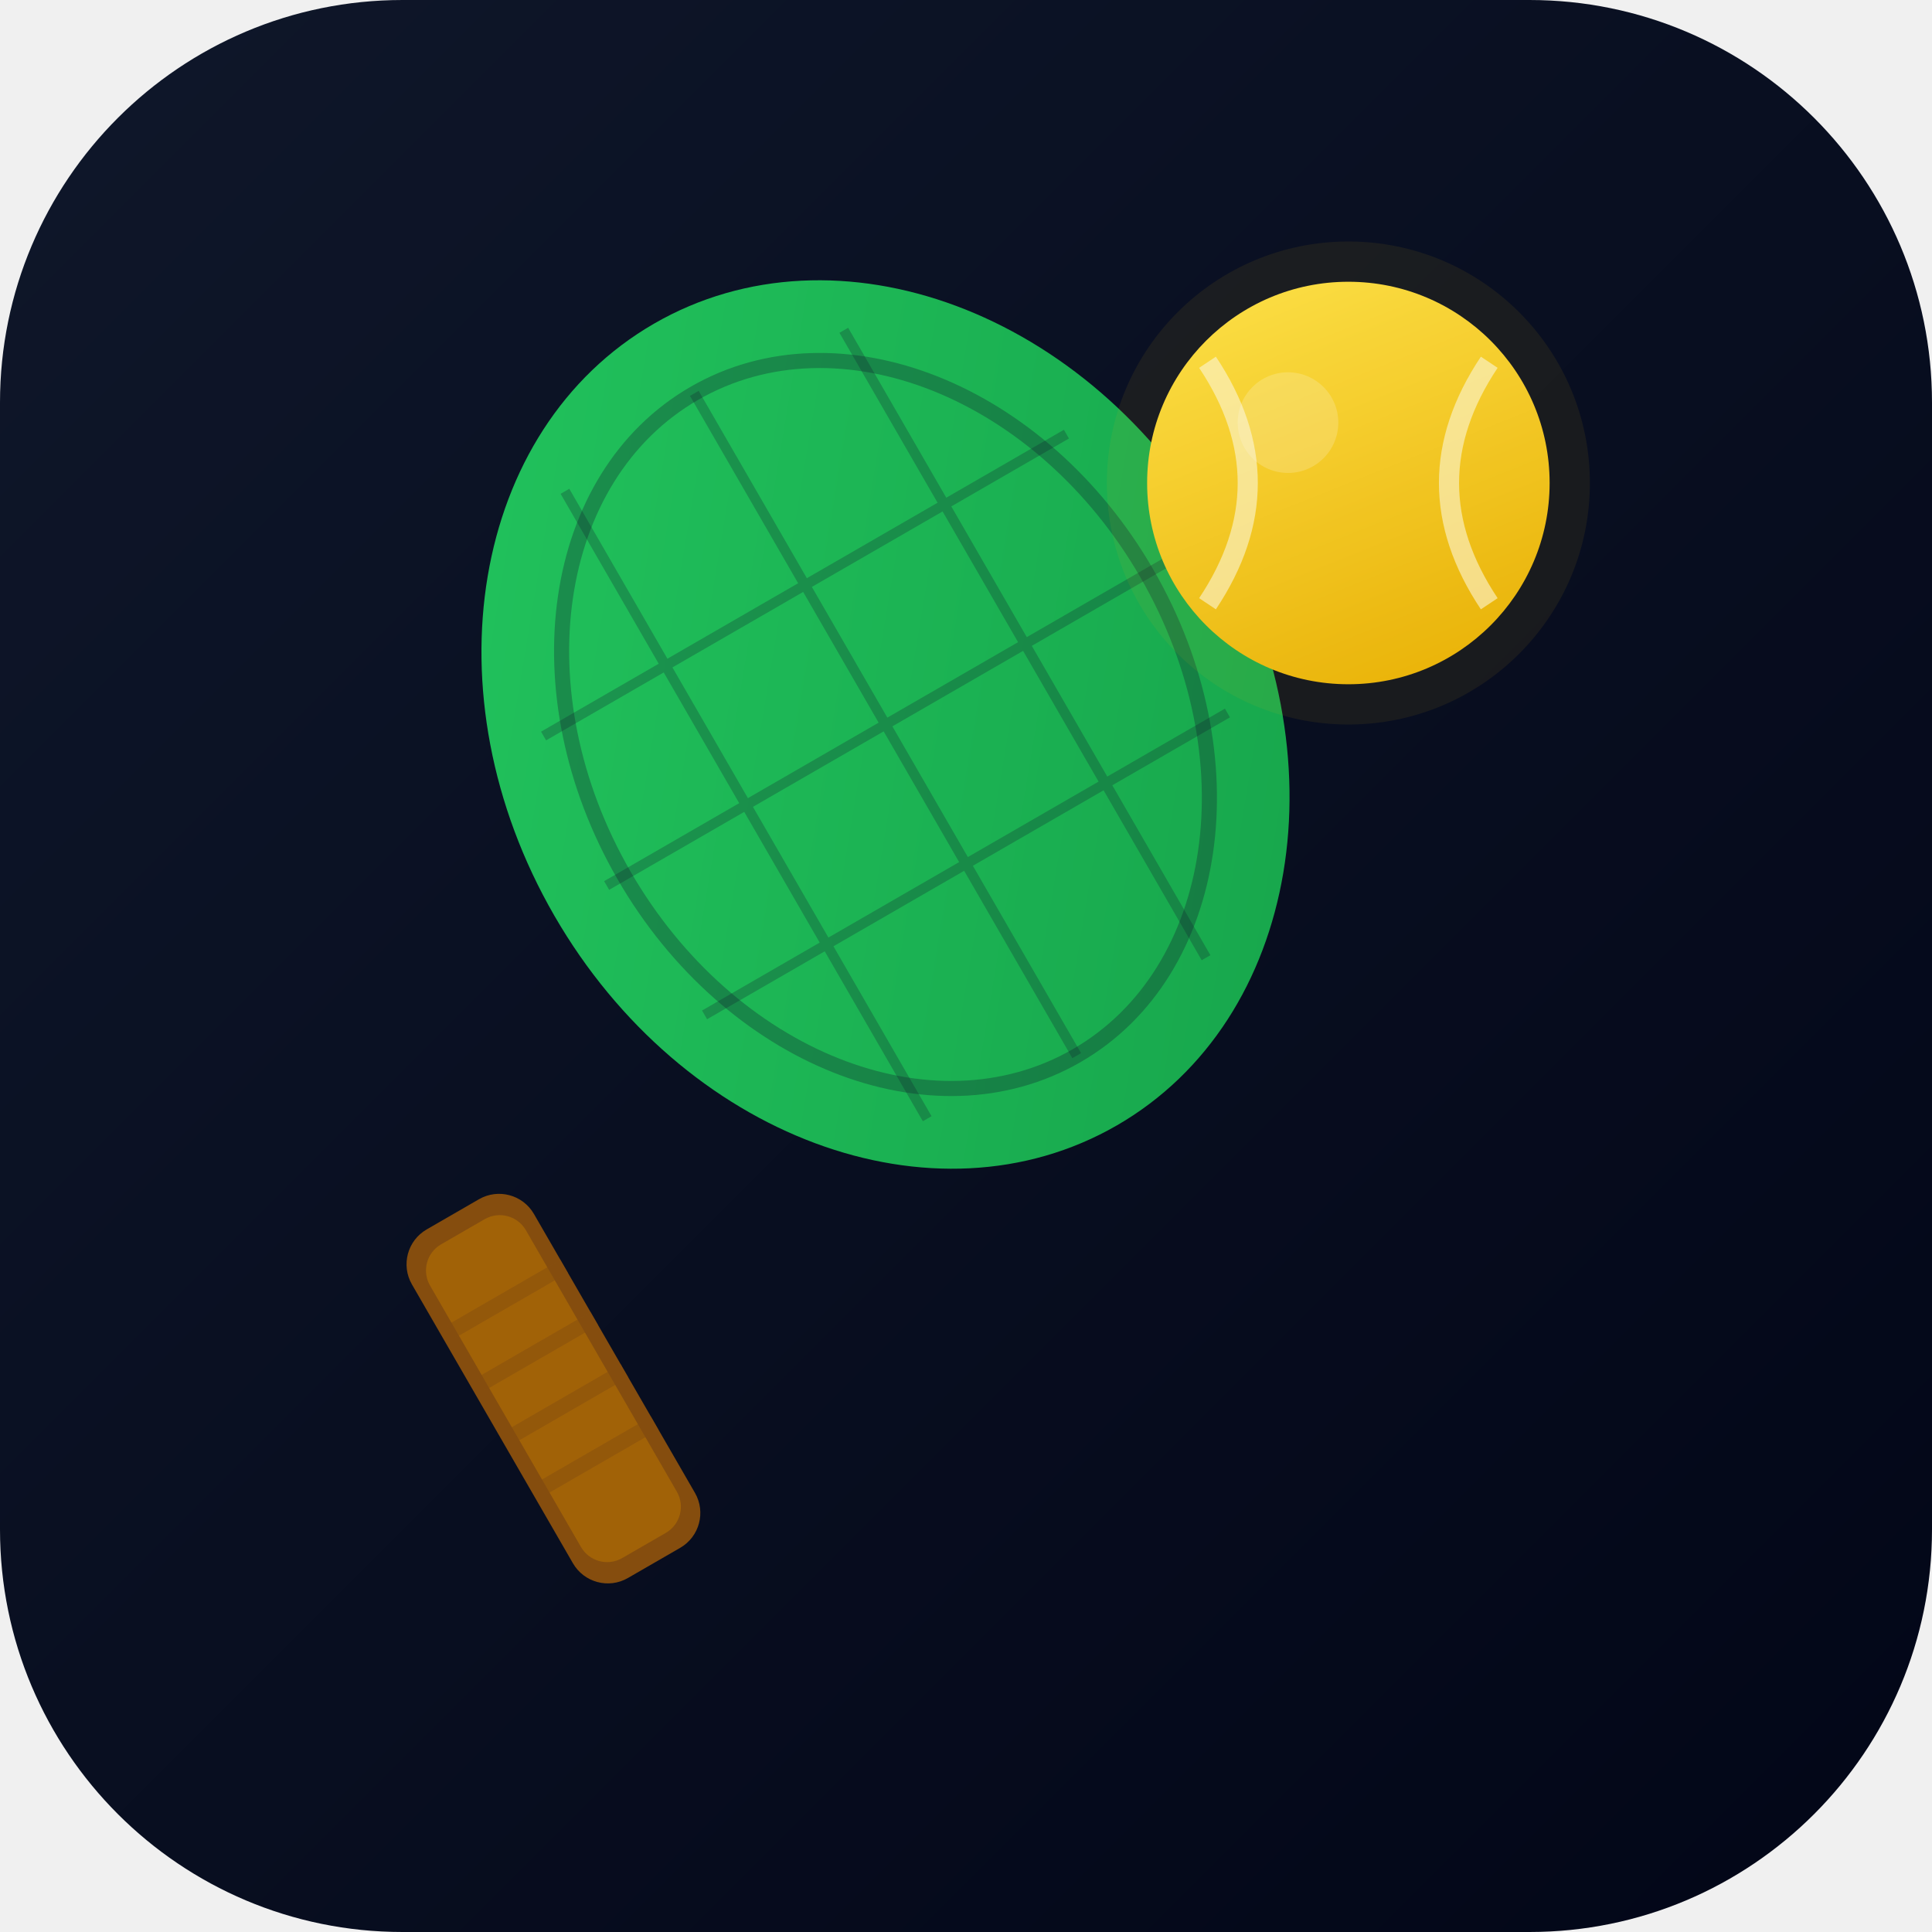
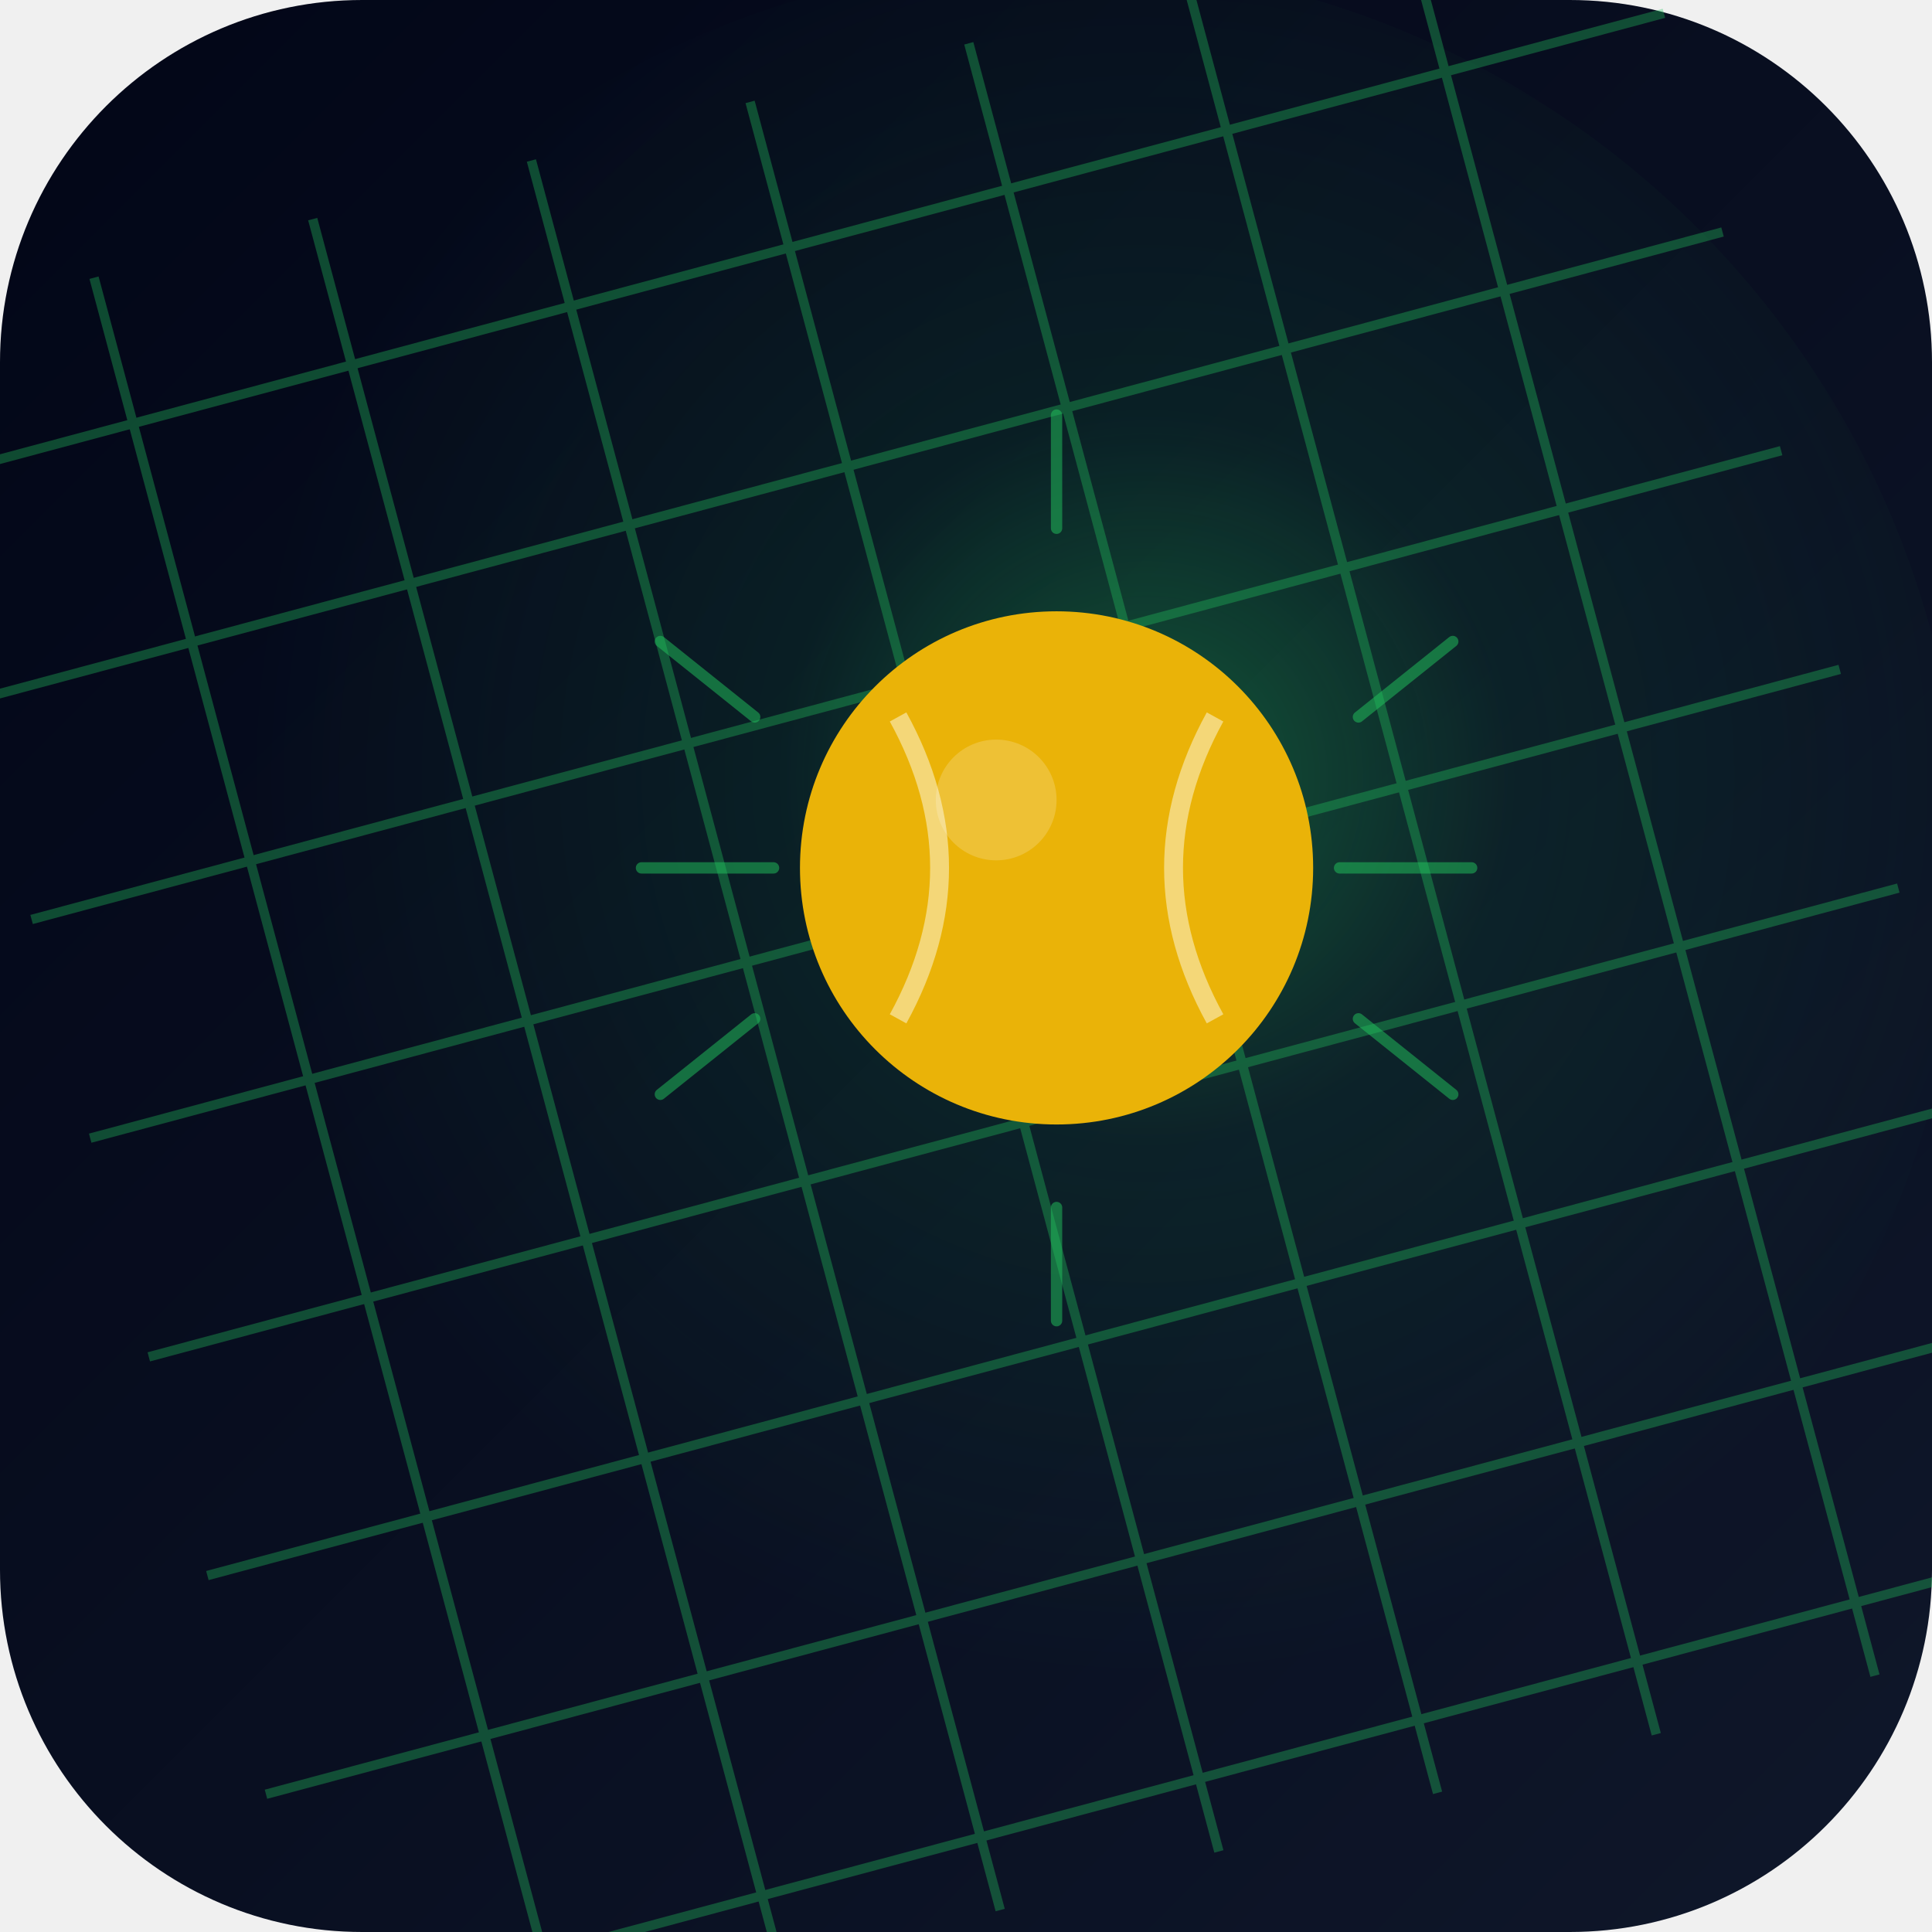
- <svg xmlns="http://www.w3.org/2000/svg" viewBox="0 0 192 192">
+ <svg xmlns="http://www.w3.org/2000/svg" viewBox="0 0 512 512">
  <defs>
-     <linearGradient id="bg" x1="0" y1="0" x2="1" y2="1">
-       <stop offset="0%" stop-color="#0f172a" />
-       <stop offset="100%" stop-color="#020617" />
+     <linearGradient id="bgD" x1="0" y1="0" x2="1" y2="1">
+       <stop offset="0%" stop-color="#020617" />
+       <stop offset="100%" stop-color="#0f172a" />
    </linearGradient>
-     <linearGradient id="racket" x1="0" y1="0" x2="1" y2="1">
-       <stop offset="0%" stop-color="#22c55e" />
-       <stop offset="100%" stop-color="#16a34a" />
-     </linearGradient>
-     <linearGradient id="ball" x1="0.3" y1="0" x2="0.7" y2="1">
-       <stop offset="0%" stop-color="#fde047" />
-       <stop offset="100%" stop-color="#eab308" />
-     </linearGradient>
+     <radialGradient id="impact" cx="0.55" cy="0.45" r="0.5">
+       <stop offset="0%" stop-color="#22c55e" stop-opacity="0.4" />
+       <stop offset="40%" stop-color="#22c55e" stop-opacity="0.1" />
+       <stop offset="100%" stop-color="#22c55e" stop-opacity="0" />
+     </radialGradient>
  </defs>
-   <rect width="192" height="192" rx="40" fill="url(#bg)" />
-   <ellipse cx="88" cy="72" rx="38" ry="46" fill="url(#racket)" transform="rotate(-30 88 72)" />
-   <ellipse cx="88" cy="72" rx="30" ry="38" fill="none" stroke="#0f172a" stroke-width="1.5" opacity="0.3" transform="rotate(-30 88 72)" />
-   <g transform="rotate(-30 88 72)" opacity="0.25" stroke="#0f172a" stroke-width="1">
-     <line x1="88" y1="34" x2="88" y2="110" />
-     <line x1="72" y1="36" x2="72" y2="108" />
-     <line x1="104" y1="36" x2="104" y2="108" />
-     <line x1="56" y1="72" x2="120" y2="72" />
-     <line x1="58" y1="56" x2="118" y2="56" />
-     <line x1="58" y1="88" x2="118" y2="88" />
+   <rect width="512" height="512" rx="96" fill="url(#bgD)" />
+   <circle cx="280" cy="230" r="240" fill="url(#impact)" />
+   <g transform="rotate(-15 256 256)" stroke="#22c55e" stroke-width="2.5" opacity="0.35">
+     <line x1="80" y1="20" x2="80" y2="500" />
+     <line x1="140" y1="20" x2="140" y2="500" />
+     <line x1="200" y1="20" x2="200" y2="500" />
+     <line x1="260" y1="20" x2="260" y2="500" />
+     <line x1="320" y1="20" x2="320" y2="500" />
+     <line x1="380" y1="20" x2="380" y2="500" />
+     <line x1="440" y1="20" x2="440" y2="500" />
+     <line x1="20" y1="60" x2="500" y2="60" />
+     <line x1="20" y1="120" x2="500" y2="120" />
+     <line x1="20" y1="180" x2="500" y2="180" />
+     <line x1="20" y1="240" x2="500" y2="240" />
+     <line x1="20" y1="300" x2="500" y2="300" />
+     <line x1="20" y1="360" x2="500" y2="360" />
+     <line x1="20" y1="420" x2="500" y2="420" />
+     <line x1="20" y1="480" x2="500" y2="480" />
  </g>
-   <rect x="48" y="118" width="14" height="40" rx="4" fill="#854d0e" transform="rotate(-30 55 138)" />
-   <rect x="49.5" y="120" width="11" height="36" rx="3" fill="#a16207" transform="rotate(-30 55 138)" />
-   <g transform="rotate(-30 55 138)" stroke="#854d0e" stroke-width="1.5" opacity="0.5">
-     <line x1="49" y1="128" x2="62" y2="128" />
-     <line x1="49" y1="134" x2="62" y2="134" />
-     <line x1="49" y1="140" x2="62" y2="140" />
-     <line x1="49" y1="146" x2="62" y2="146" />
+   <circle cx="280" cy="230" r="68" fill="#eab308" />
+   <path d="M238 190 Q260 230 238 270" fill="none" stroke="#fefce8" stroke-width="5" opacity="0.5" />
+   <path d="M322 190 Q300 230 322 270" fill="none" stroke="#fefce8" stroke-width="5" opacity="0.5" />
+   <circle cx="264" cy="212" r="16" fill="white" opacity="0.18" />
+   <g stroke="#22c55e" stroke-width="3" opacity="0.5" stroke-linecap="round">
+     <line x1="280" y1="140" x2="280" y2="110" />
+     <line x1="200" y1="190" x2="175" y2="170" />
+     <line x1="360" y1="190" x2="385" y2="170" />
+     <line x1="200" y1="270" x2="175" y2="290" />
+     <line x1="360" y1="270" x2="385" y2="290" />
+     <line x1="280" y1="320" x2="280" y2="350" />
+     <line x1="355" y1="230" x2="390" y2="230" />
+     <line x1="205" y1="230" x2="170" y2="230" />
  </g>
-   <circle cx="134" cy="48" r="20" fill="url(#ball)" />
-   <path d="M120 36 Q128 48 120 60" fill="none" stroke="#fefce8" stroke-width="2" opacity="0.6" />
-   <path d="M148 36 Q140 48 148 60" fill="none" stroke="#fefce8" stroke-width="2" opacity="0.6" />
-   <circle cx="128" cy="42" r="5" fill="white" opacity="0.2" />
-   <circle cx="134" cy="48" r="24" fill="#eab308" opacity="0.08" />
</svg>
